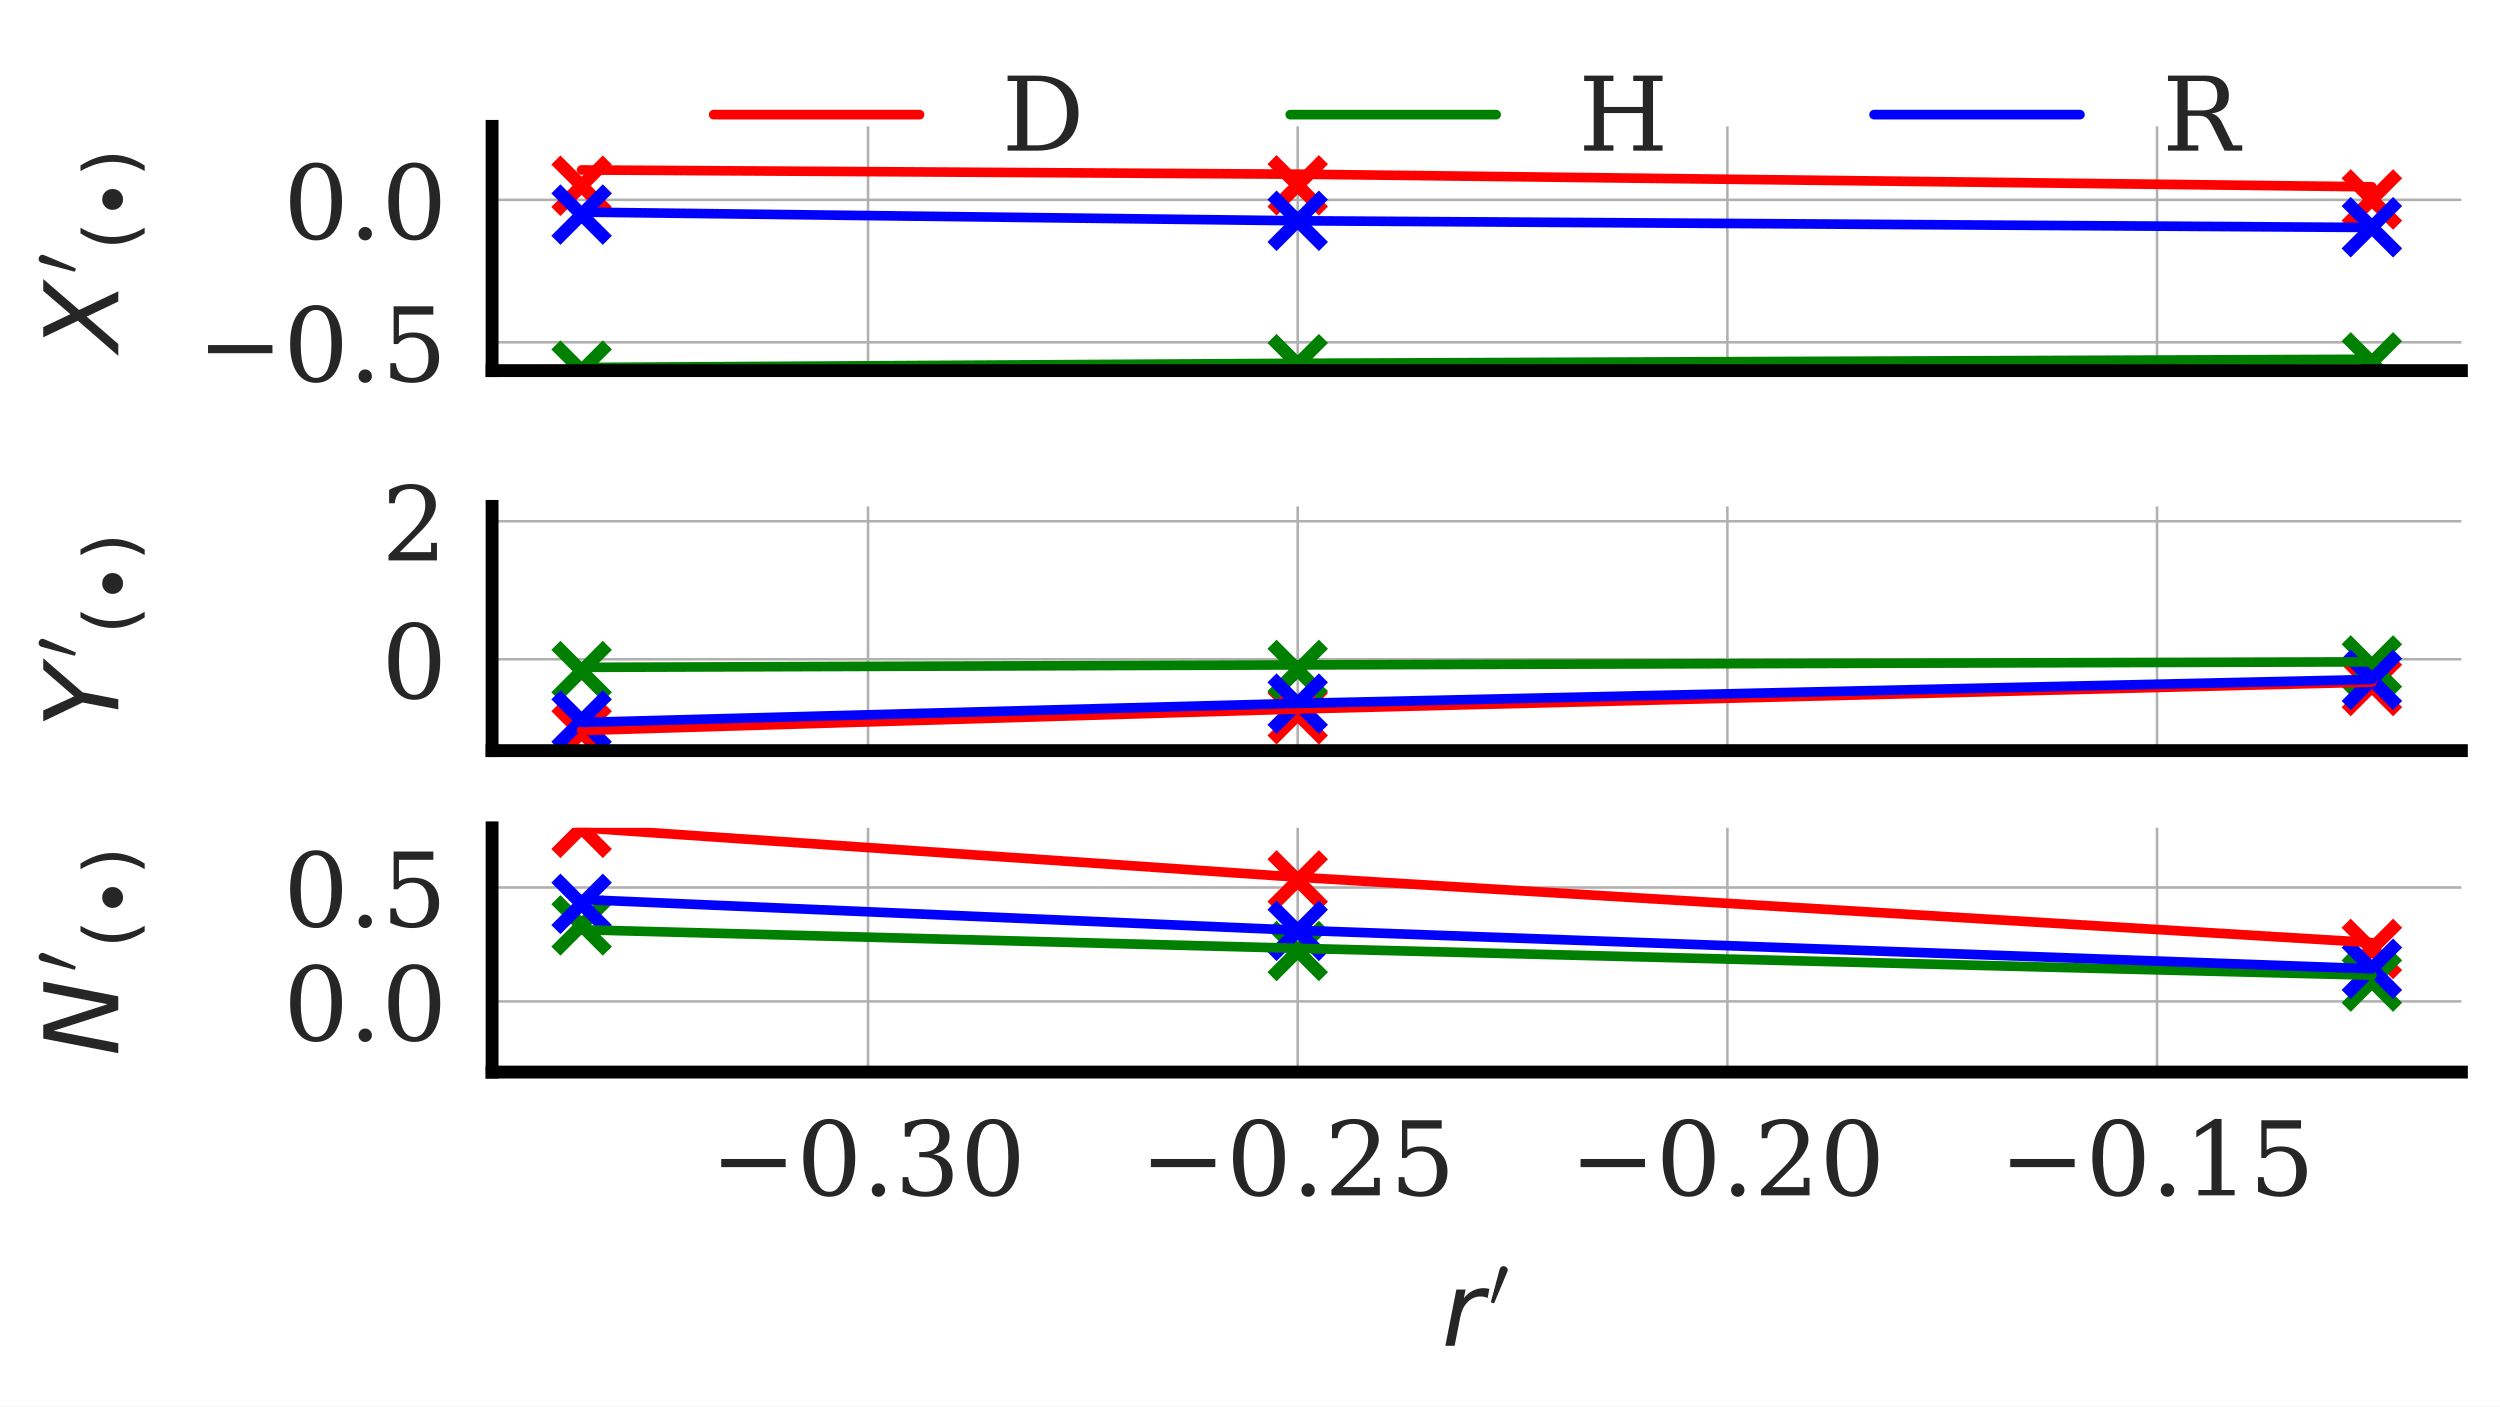
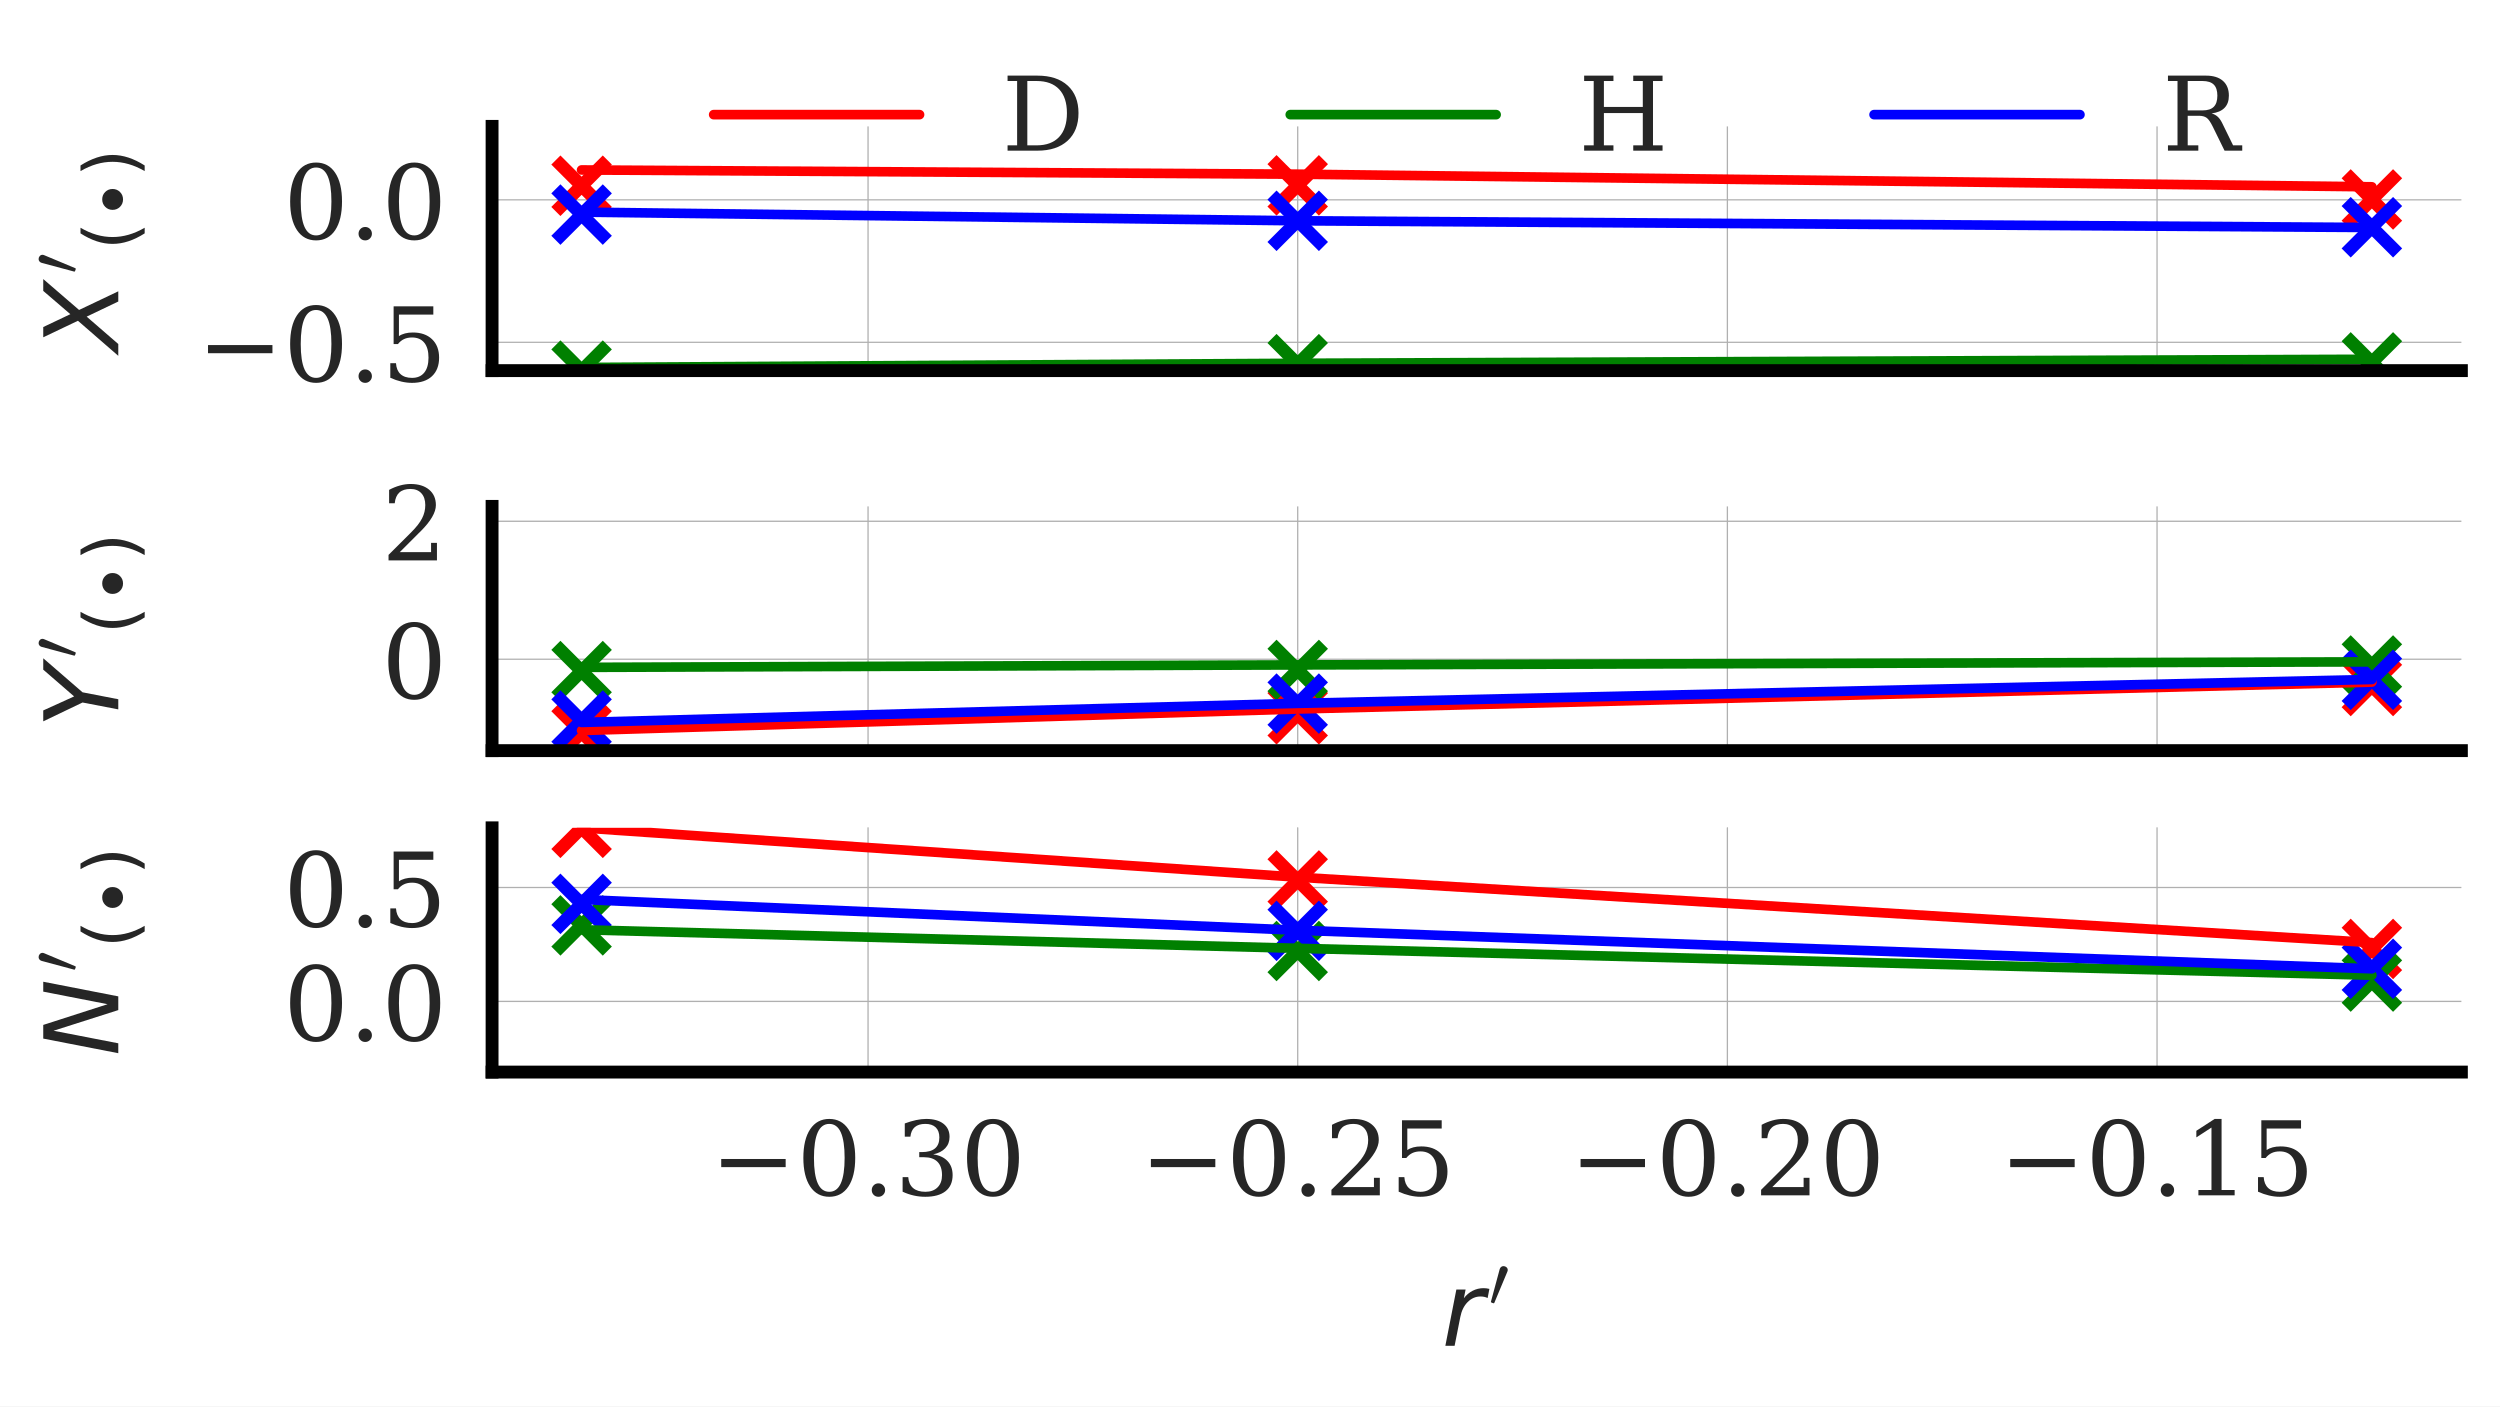
<svg xmlns="http://www.w3.org/2000/svg" xmlns:xlink="http://www.w3.org/1999/xlink" width="194.31pt" height="109.312pt" viewBox="0 0 194.31 109.312" version="1.1">
  <defs>
    <style type="text/css">*{stroke-linejoin: round; stroke-linecap: butt}</style>
  </defs>
  <g id="figure_1">
    <g id="patch_1">
      <path d="M 0 109.312  L 194.31 109.312  L 194.31 0  L 0 0  z " style="fill: #ffffff" />
    </g>
    <g id="axes_1">
      <g id="patch_2">
        <path d="M 38.246 28.806  L 191.309 28.806  L 191.309 9.822  L 38.246 9.822  z " style="fill: #ffffff" />
      </g>
      <g id="matplotlib.axis_1">
        <g id="xtick_1">
          <g id="line2d_1">
-             <path d="M 67.468 28.806  L 67.468 9.822  " clip-path="url(#p89bf01101a)" style="fill: none; stroke: #b0b0b0; stroke-width: 0.2; stroke-linecap: round" />
+             <path d="M 67.468 28.806  L 67.468 9.822  " clip-path="url(#peb4d469eca)" style="fill: none; stroke: #b0b0b0; stroke-width: 0.1; stroke-linecap: round" />
          </g>
          <g id="line2d_2" />
        </g>
        <g id="xtick_2">
          <g id="line2d_3">
-             <path d="M 100.863 28.806  L 100.863 9.822  " clip-path="url(#p89bf01101a)" style="fill: none; stroke: #b0b0b0; stroke-width: 0.2; stroke-linecap: round" />
+             <path d="M 100.863 28.806  L 100.863 9.822  " clip-path="url(#peb4d469eca)" style="fill: none; stroke: #b0b0b0; stroke-width: 0.1; stroke-linecap: round" />
          </g>
          <g id="line2d_4" />
        </g>
        <g id="xtick_3">
          <g id="line2d_5">
-             <path d="M 134.259 28.806  L 134.259 9.822  " clip-path="url(#p89bf01101a)" style="fill: none; stroke: #b0b0b0; stroke-width: 0.2; stroke-linecap: round" />
+             <path d="M 134.259 28.806  L 134.259 9.822  " clip-path="url(#peb4d469eca)" style="fill: none; stroke: #b0b0b0; stroke-width: 0.1; stroke-linecap: round" />
          </g>
          <g id="line2d_6" />
        </g>
        <g id="xtick_4">
          <g id="line2d_7">
-             <path d="M 167.654 28.806  L 167.654 9.822  " clip-path="url(#p89bf01101a)" style="fill: none; stroke: #b0b0b0; stroke-width: 0.2; stroke-linecap: round" />
+             <path d="M 167.654 28.806  L 167.654 9.822  " clip-path="url(#peb4d469eca)" style="fill: none; stroke: #b0b0b0; stroke-width: 0.1; stroke-linecap: round" />
          </g>
          <g id="line2d_8" />
        </g>
      </g>
      <g id="matplotlib.axis_2">
        <g id="ytick_1">
          <g id="line2d_9">
-             <path d="M 38.246 26.605  L 191.309 26.605  " clip-path="url(#p89bf01101a)" style="fill: none; stroke: #b0b0b0; stroke-width: 0.2; stroke-linecap: round" />
+             <path d="M 38.246 26.605  L 191.309 26.605  " clip-path="url(#peb4d469eca)" style="fill: none; stroke: #b0b0b0; stroke-width: 0.1; stroke-linecap: round" />
          </g>
          <g id="line2d_10" />
          <g id="text_1">
            <g style="fill: #262626" transform="translate(15.32024 29.6441) scale(0.08 -0.08)">
              <defs>
                <path id="DejaVuSerif-2212" d="M 678 2259  L 4684 2259  L 4684 1753  L 678 1753  L 678 2259  z " transform="scale(0.015625)" />
                <path id="DejaVuSerif-30" d="M 2034 219  Q 2513 219 2750 744  Q 2988 1269 2988 2328  Q 2988 3391 2750 3916  Q 2513 4441 2034 4441  Q 1556 4441 1318 3916  Q 1081 3391 1081 2328  Q 1081 1269 1318 744  Q 1556 219 2034 219  z M 2034 -91  Q 1275 -91 848 546  Q 422 1184 422 2328  Q 422 3475 848 4112  Q 1275 4750 2034 4750  Q 2797 4750 3222 4112  Q 3647 3475 3647 2328  Q 3647 1184 3222 546  Q 2797 -91 2034 -91  z " transform="scale(0.015625)" />
                <path id="DejaVuSerif-2e" d="M 603 325  Q 603 500 722 622  Q 841 744 1019 744  Q 1191 744 1312 622  Q 1434 500 1434 325  Q 1434 153 1312 31  Q 1191 -91 1019 -91  Q 841 -91 722 29  Q 603 150 603 325  z " transform="scale(0.015625)" />
                <path id="DejaVuSerif-35" d="M 3219 4666  L 3219 4153  L 1081 4153  L 1081 2816  Q 1244 2928 1461 2984  Q 1678 3041 1947 3041  Q 2703 3041 3140 2622  Q 3578 2203 3578 1478  Q 3578 738 3136 323  Q 2694 -91 1894 -91  Q 1572 -91 1234 -12  Q 897 66 544 225  L 544 1131  L 897 1131  Q 925 688 1179 453  Q 1434 219 1894 219  Q 2388 219 2653 544  Q 2919 869 2919 1478  Q 2919 2084 2655 2407  Q 2391 2731 1894 2731  Q 1613 2731 1398 2631  Q 1184 2531 1019 2322  L 750 2322  L 750 4666  L 3219 4666  z " transform="scale(0.015625)" />
              </defs>
              <use xlink:href="#DejaVuSerif-2212" />
              <use xlink:href="#DejaVuSerif-30" x="83.789" />
              <use xlink:href="#DejaVuSerif-2e" x="147.412" />
              <use xlink:href="#DejaVuSerif-35" x="179.199" />
            </g>
          </g>
        </g>
        <g id="ytick_2">
          <g id="line2d_11">
-             <path d="M 38.246 15.532  L 191.309 15.532  " clip-path="url(#p89bf01101a)" style="fill: none; stroke: #b0b0b0; stroke-width: 0.2; stroke-linecap: round" />
+             <path d="M 38.246 15.532  L 191.309 15.532  " clip-path="url(#peb4d469eca)" style="fill: none; stroke: #b0b0b0; stroke-width: 0.1; stroke-linecap: round" />
          </g>
          <g id="line2d_12" />
          <g id="text_2">
            <g style="fill: #262626" transform="translate(22.02399 18.57107) scale(0.08 -0.08)">
              <use xlink:href="#DejaVuSerif-30" />
              <use xlink:href="#DejaVuSerif-2e" x="63.623" />
              <use xlink:href="#DejaVuSerif-30" x="95.41" />
            </g>
          </g>
        </g>
        <g id="text_3">
          <g style="fill: #262626" transform="translate(9.24024 27.3139) rotate(-90) scale(0.08 -0.08)">
            <defs>
              <path id="DejaVuSans-Oblique-58" d="M 878 4666  L 1516 4666  L 2316 2981  L 3763 4666  L 4500 4666  L 2578 2438  L 3738 0  L 3103 0  L 2163 1966  L 459 0  L -275 0  L 1906 2509  L 878 4666  z " transform="scale(0.015625)" />
              <path id="Cmsy10-30" d="M 225 347  Q 184 359 184 409  L 966 3316  Q 1003 3434 1093 3506  Q 1184 3578 1300 3578  Q 1450 3578 1564 3479  Q 1678 3381 1678 3231  Q 1678 3166 1644 3084  L 488 319  Q 466 275 428 275  Q 394 275 320 306  Q 247 338 225 347  z " transform="scale(0.015625)" />
              <path id="DejaVuSans-28" d="M 1984 4856  Q 1566 4138 1362 3434  Q 1159 2731 1159 2009  Q 1159 1288 1364 580  Q 1569 -128 1984 -844  L 1484 -844  Q 1016 -109 783 600  Q 550 1309 550 2009  Q 550 2706 781 3412  Q 1013 4119 1484 4856  L 1984 4856  z " transform="scale(0.015625)" />
              <path id="DejaVuSans-2219" d="M 1075 2006  Q 1075 2394 1345 2661  Q 1616 2928 2009 2928  Q 2397 2928 2664 2661  Q 2931 2394 2931 2006  Q 2931 1616 2662 1347  Q 2394 1078 2003 1078  Q 1613 1078 1344 1347  Q 1075 1616 1075 2006  z " transform="scale(0.015625)" />
              <path id="DejaVuSans-29" d="M 513 4856  L 1013 4856  Q 1481 4119 1714 3412  Q 1947 2706 1947 2009  Q 1947 1309 1714 600  Q 1481 -109 1013 -844  L 513 -844  Q 928 -128 1133 580  Q 1338 1288 1338 2009  Q 1338 2731 1133 3434  Q 928 4138 513 4856  z " transform="scale(0.015625)" />
            </defs>
            <use xlink:href="#DejaVuSans-Oblique-58" transform="translate(0 0.584375)" />
            <use xlink:href="#Cmsy10-30" transform="translate(75.52263 38.86563) scale(0.7)" />
            <use xlink:href="#DejaVuSans-28" transform="translate(98.4572 -15.82188) scale(0.7)" />
            <use xlink:href="#DejaVuSans-2219" transform="translate(125.7668 -15.82188) scale(0.7)" />
            <use xlink:href="#DejaVuSans-29" transform="translate(169.5851 -15.82188) scale(0.7)" />
          </g>
        </g>
      </g>
      <g id="line2d_13">
        <defs>
-           <path id="m1ca67df9ad" d="M -2 2  L 2 -2  M -2 -2  L 2 2  " style="stroke: #ff0000" />
+           <path id="mc6dc816a50" d="M -2 2  L 2 -2  M -2 -2  L 2 2  " style="stroke: #ff0000" />
        </defs>
-         <g clip-path="url(#p89bf01101a)">
-           <use xlink:href="#m1ca67df9ad" x="45.204" y="14.437" style="fill: #ff0000; stroke: #ff0000" />
-           <use xlink:href="#m1ca67df9ad" x="100.863" y="14.405" style="fill: #ff0000; stroke: #ff0000" />
-           <use xlink:href="#m1ca67df9ad" x="184.352" y="15.503" style="fill: #ff0000; stroke: #ff0000" />
+         <g clip-path="url(#peb4d469eca)">
+           <use xlink:href="#mc6dc816a50" x="45.204" y="14.437" style="fill: #ff0000; stroke: #ff0000" />
+           <use xlink:href="#mc6dc816a50" x="100.863" y="14.405" style="fill: #ff0000; stroke: #ff0000" />
+           <use xlink:href="#mc6dc816a50" x="184.352" y="15.503" style="fill: #ff0000; stroke: #ff0000" />
        </g>
      </g>
      <g id="line2d_14">
        <defs>
-           <path id="maf1939690e" d="M -2 2  L 2 -2  M -2 -2  L 2 2  " style="stroke: #008000" />
+           <path id="m6b8576dc97" d="M -2 2  L 2 -2  M -2 -2  L 2 2  " style="stroke: #008000" />
        </defs>
-         <g clip-path="url(#p89bf01101a)">
-           <use xlink:href="#maf1939690e" x="45.204" y="28.806" style="fill: #008000; stroke: #008000" />
-           <use xlink:href="#maf1939690e" x="100.863" y="28.306" style="fill: #008000; stroke: #008000" />
-           <use xlink:href="#maf1939690e" x="184.352" y="28.167" style="fill: #008000; stroke: #008000" />
+         <g clip-path="url(#peb4d469eca)">
+           <use xlink:href="#m6b8576dc97" x="45.204" y="28.806" style="fill: #008000; stroke: #008000" />
+           <use xlink:href="#m6b8576dc97" x="100.863" y="28.306" style="fill: #008000; stroke: #008000" />
+           <use xlink:href="#m6b8576dc97" x="184.352" y="28.167" style="fill: #008000; stroke: #008000" />
        </g>
      </g>
      <g id="line2d_15">
        <defs>
-           <path id="mdaadb24a7d" d="M -2 2  L 2 -2  M -2 -2  L 2 2  " style="stroke: #0000ff" />
+           <path id="meffe08adc7" d="M -2 2  L 2 -2  M -2 -2  L 2 2  " style="stroke: #0000ff" />
        </defs>
-         <g clip-path="url(#p89bf01101a)">
-           <use xlink:href="#mdaadb24a7d" x="45.204" y="16.678" style="fill: #0000ff; stroke: #0000ff" />
-           <use xlink:href="#mdaadb24a7d" x="100.863" y="17.161" style="fill: #0000ff; stroke: #0000ff" />
-           <use xlink:href="#mdaadb24a7d" x="184.352" y="17.662" style="fill: #0000ff; stroke: #0000ff" />
+         <g clip-path="url(#peb4d469eca)">
+           <use xlink:href="#meffe08adc7" x="45.204" y="16.678" style="fill: #0000ff; stroke: #0000ff" />
+           <use xlink:href="#meffe08adc7" x="100.863" y="17.161" style="fill: #0000ff; stroke: #0000ff" />
+           <use xlink:href="#meffe08adc7" x="184.352" y="17.662" style="fill: #0000ff; stroke: #0000ff" />
        </g>
      </g>
      <g id="line2d_16">
-         <path d="M 45.204 13.21  L 100.863 13.539  L 184.352 14.521  " clip-path="url(#p89bf01101a)" style="fill: none; stroke: #ff0000; stroke-width: 0.75; stroke-linecap: round" />
+         <path d="M 45.204 13.21  L 100.863 13.539  L 184.352 14.521  " clip-path="url(#peb4d469eca)" style="fill: none; stroke: #ff0000; stroke-width: 0.75; stroke-linecap: round" />
      </g>
      <g id="line2d_17">
-         <path d="M 45.204 28.563  L 100.863 28.237  L 184.352 27.923  " clip-path="url(#p89bf01101a)" style="fill: none; stroke: #008000; stroke-width: 0.75; stroke-linecap: round" />
+         <path d="M 45.204 28.563  L 100.863 28.237  L 184.352 27.923  " clip-path="url(#peb4d469eca)" style="fill: none; stroke: #008000; stroke-width: 0.75; stroke-linecap: round" />
      </g>
      <g id="line2d_18">
-         <path d="M 45.204 16.488  L 100.863 17.159  L 184.352 17.682  " clip-path="url(#p89bf01101a)" style="fill: none; stroke: #0000ff; stroke-width: 0.75; stroke-linecap: round" />
+         <path d="M 45.204 16.488  L 100.863 17.159  L 184.352 17.682  " clip-path="url(#peb4d469eca)" style="fill: none; stroke: #0000ff; stroke-width: 0.75; stroke-linecap: round" />
      </g>
      <g id="patch_3">
        <path d="M 38.246 28.806  L 38.246 9.822  " style="fill: none; stroke: #000000; stroke-linejoin: miter; stroke-linecap: square" />
      </g>
      <g id="patch_4">
        <path d="M 38.246 28.806  L 191.309 28.806  " style="fill: none; stroke: #000000; stroke-linejoin: miter; stroke-linecap: square" />
      </g>
      <g id="legend_1">
        <g id="line2d_19">
          <path d="M 55.471 8.91  L 63.471 8.91  L 71.471 8.91  " style="fill: none; stroke: #ff0000; stroke-width: 0.75; stroke-linecap: round" />
        </g>
        <g id="text_4">
          <g style="fill: #262626" transform="translate(77.87107 11.71038) scale(0.08 -0.08)">
            <defs>
              <path id="DejaVuSerif-44" d="M 1581 331  L 2163 331  Q 3072 331 3558 850  Q 4044 1369 4044 2338  Q 4044 3306 3559 3818  Q 3075 4331 2163 4331  L 1581 4331  L 1581 331  z M 353 0  L 353 331  L 947 331  L 947 4331  L 353 4331  L 353 4666  L 2209 4666  Q 3416 4666 4089 4050  Q 4763 3434 4763 2338  Q 4763 1238 4088 619  Q 3413 0 2209 0  L 353 0  z " transform="scale(0.015625)" />
            </defs>
            <use xlink:href="#DejaVuSerif-44" />
          </g>
        </g>
        <g id="line2d_20">
          <path d="M 100.285 8.91  L 108.285 8.91  L 116.285 8.91  " style="fill: none; stroke: #008000; stroke-width: 0.75; stroke-linecap: round" />
        </g>
        <g id="text_5">
          <g style="fill: #262626" transform="translate(122.6848 11.71038) scale(0.08 -0.08)">
            <defs>
              <path id="DejaVuSerif-48" d="M 353 0  L 353 331  L 947 331  L 947 4331  L 353 4331  L 353 4666  L 2175 4666  L 2175 4331  L 1581 4331  L 1581 2719  L 4000 2719  L 4000 4331  L 3406 4331  L 3406 4666  L 5228 4666  L 5228 4331  L 4634 4331  L 4634 331  L 5228 331  L 5228 0  L 3406 0  L 3406 331  L 4000 331  L 4000 2338  L 1581 2338  L 1581 331  L 2175 331  L 2175 0  L 353 0  z " transform="scale(0.015625)" />
            </defs>
            <use xlink:href="#DejaVuSerif-48" />
          </g>
        </g>
        <g id="line2d_21">
          <path d="M 145.661 8.91  L 153.661 8.91  L 161.661 8.91  " style="fill: none; stroke: #0000ff; stroke-width: 0.75; stroke-linecap: round" />
        </g>
        <g id="text_6">
          <g style="fill: #262626" transform="translate(168.0611 11.71038) scale(0.08 -0.08)">
            <defs>
              <path id="DejaVuSerif-52" d="M 3066 2316  Q 3284 2256 3442 2114  Q 3600 1972 3725 1716  L 4403 331  L 4972 331  L 4972 0  L 3872 0  L 3144 1484  Q 2934 1916 2759 2042  Q 2584 2169 2278 2169  L 1581 2169  L 1581 331  L 2241 331  L 2241 0  L 353 0  L 353 331  L 947 331  L 947 4331  L 353 4331  L 353 4666  L 2719 4666  Q 3400 4666 3770 4341  Q 4141 4016 4141 3419  Q 4141 2938 3870 2661  Q 3600 2384 3066 2316  z M 1581 2503  L 2503 2503  Q 2975 2503 3200 2726  Q 3425 2950 3425 3419  Q 3425 3888 3200 4109  Q 2975 4331 2503 4331  L 1581 4331  L 1581 2503  z " transform="scale(0.015625)" />
            </defs>
            <use xlink:href="#DejaVuSerif-52" />
          </g>
        </g>
      </g>
    </g>
    <g id="axes_2">
      <g id="patch_5">
        <path d="M 38.246 58.342  L 191.309 58.342  L 191.309 39.358  L 38.246 39.358  z " style="fill: #ffffff" />
      </g>
      <g id="matplotlib.axis_3">
        <g id="xtick_5">
          <g id="line2d_22">
-             <path d="M 67.468 58.342  L 67.468 39.358  " clip-path="url(#pac002211ce)" style="fill: none; stroke: #b0b0b0; stroke-width: 0.2; stroke-linecap: round" />
+             <path d="M 67.468 58.342  L 67.468 39.358  " clip-path="url(#pda409abb22)" style="fill: none; stroke: #b0b0b0; stroke-width: 0.1; stroke-linecap: round" />
          </g>
          <g id="line2d_23" />
        </g>
        <g id="xtick_6">
          <g id="line2d_24">
-             <path d="M 100.863 58.342  L 100.863 39.358  " clip-path="url(#pac002211ce)" style="fill: none; stroke: #b0b0b0; stroke-width: 0.2; stroke-linecap: round" />
+             <path d="M 100.863 58.342  L 100.863 39.358  " clip-path="url(#pda409abb22)" style="fill: none; stroke: #b0b0b0; stroke-width: 0.1; stroke-linecap: round" />
          </g>
          <g id="line2d_25" />
        </g>
        <g id="xtick_7">
          <g id="line2d_26">
-             <path d="M 134.259 58.342  L 134.259 39.358  " clip-path="url(#pac002211ce)" style="fill: none; stroke: #b0b0b0; stroke-width: 0.2; stroke-linecap: round" />
+             <path d="M 134.259 58.342  L 134.259 39.358  " clip-path="url(#pda409abb22)" style="fill: none; stroke: #b0b0b0; stroke-width: 0.1; stroke-linecap: round" />
          </g>
          <g id="line2d_27" />
        </g>
        <g id="xtick_8">
          <g id="line2d_28">
-             <path d="M 167.654 58.342  L 167.654 39.358  " clip-path="url(#pac002211ce)" style="fill: none; stroke: #b0b0b0; stroke-width: 0.2; stroke-linecap: round" />
+             <path d="M 167.654 58.342  L 167.654 39.358  " clip-path="url(#pda409abb22)" style="fill: none; stroke: #b0b0b0; stroke-width: 0.1; stroke-linecap: round" />
          </g>
          <g id="line2d_29" />
        </g>
      </g>
      <g id="matplotlib.axis_4">
        <g id="ytick_3">
          <g id="line2d_30">
-             <path d="M 38.246 51.24  L 191.309 51.24  " clip-path="url(#pac002211ce)" style="fill: none; stroke: #b0b0b0; stroke-width: 0.2; stroke-linecap: round" />
+             <path d="M 38.246 51.24  L 191.309 51.24  " clip-path="url(#pda409abb22)" style="fill: none; stroke: #b0b0b0; stroke-width: 0.1; stroke-linecap: round" />
          </g>
          <g id="line2d_31" />
          <g id="text_7">
            <g style="fill: #262626" transform="translate(29.65649 54.27964) scale(0.08 -0.08)">
              <use xlink:href="#DejaVuSerif-30" />
            </g>
          </g>
        </g>
        <g id="ytick_4">
          <g id="line2d_32">
-             <path d="M 38.246 40.515  L 191.309 40.515  " clip-path="url(#pac002211ce)" style="fill: none; stroke: #b0b0b0; stroke-width: 0.2; stroke-linecap: round" />
+             <path d="M 38.246 40.515  L 191.309 40.515  " clip-path="url(#pda409abb22)" style="fill: none; stroke: #b0b0b0; stroke-width: 0.1; stroke-linecap: round" />
          </g>
          <g id="line2d_33" />
          <g id="text_8">
            <g style="fill: #262626" transform="translate(29.65649 43.55473) scale(0.08 -0.08)">
              <defs>
                <path id="DejaVuSerif-32" d="M 819 3553  L 469 3553  L 469 4384  Q 803 4563 1142 4656  Q 1481 4750 1806 4750  Q 2534 4750 2956 4397  Q 3378 4044 3378 3438  Q 3378 2753 2422 1800  Q 2347 1728 2309 1691  L 1131 513  L 3078 513  L 3078 1088  L 3444 1088  L 3444 0  L 434 0  L 434 341  L 1850 1753  Q 2319 2222 2519 2614  Q 2719 3006 2719 3438  Q 2719 3909 2473 4175  Q 2228 4441 1797 4441  Q 1350 4441 1106 4219  Q 863 3997 819 3553  z " transform="scale(0.015625)" />
              </defs>
              <use xlink:href="#DejaVuSerif-32" />
            </g>
          </g>
        </g>
        <g id="text_9">
          <g style="fill: #262626" transform="translate(9.24024 56.57002) rotate(-90) scale(0.08 -0.08)">
            <defs>
              <path id="DejaVuSans-Oblique-59" d="M 403 4666  L 1081 4666  L 1953 2747  L 3616 4666  L 4325 4666  L 2209 2222  L 1778 0  L 1147 0  L 1575 2222  L 403 4666  z " transform="scale(0.015625)" />
            </defs>
            <use xlink:href="#DejaVuSans-Oblique-59" transform="translate(0 0.584375)" />
            <use xlink:href="#Cmsy10-30" transform="translate(68.10076 38.86563) scale(0.7)" />
            <use xlink:href="#DejaVuSans-28" transform="translate(91.03533 -15.82188) scale(0.7)" />
            <use xlink:href="#DejaVuSans-2219" transform="translate(118.3449 -15.82188) scale(0.7)" />
            <use xlink:href="#DejaVuSans-29" transform="translate(162.1633 -15.82188) scale(0.7)" />
          </g>
        </g>
      </g>
      <g id="line2d_34">
-         <g clip-path="url(#pac002211ce)">
-           <use xlink:href="#m1ca67df9ad" x="45.204" y="56.924" style="fill: #ff0000; stroke: #ff0000" />
-           <use xlink:href="#m1ca67df9ad" x="100.863" y="55.517" style="fill: #ff0000; stroke: #ff0000" />
-           <use xlink:href="#m1ca67df9ad" x="184.352" y="53.319" style="fill: #ff0000; stroke: #ff0000" />
+         <g clip-path="url(#pda409abb22)">
+           <use xlink:href="#mc6dc816a50" x="45.204" y="56.924" style="fill: #ff0000; stroke: #ff0000" />
+           <use xlink:href="#mc6dc816a50" x="100.863" y="55.517" style="fill: #ff0000; stroke: #ff0000" />
+           <use xlink:href="#mc6dc816a50" x="184.352" y="53.319" style="fill: #ff0000; stroke: #ff0000" />
        </g>
      </g>
      <g id="line2d_35">
-         <g clip-path="url(#pac002211ce)">
-           <use xlink:href="#maf1939690e" x="45.204" y="52.159" style="fill: #008000; stroke: #008000" />
-           <use xlink:href="#maf1939690e" x="100.863" y="52.072" style="fill: #008000; stroke: #008000" />
-           <use xlink:href="#maf1939690e" x="184.352" y="51.724" style="fill: #008000; stroke: #008000" />
+         <g clip-path="url(#pda409abb22)">
+           <use xlink:href="#m6b8576dc97" x="45.204" y="52.159" style="fill: #008000; stroke: #008000" />
+           <use xlink:href="#m6b8576dc97" x="100.863" y="52.072" style="fill: #008000; stroke: #008000" />
+           <use xlink:href="#m6b8576dc97" x="184.352" y="51.724" style="fill: #008000; stroke: #008000" />
        </g>
      </g>
      <g id="line2d_36">
-         <g clip-path="url(#pac002211ce)">
-           <use xlink:href="#mdaadb24a7d" x="45.204" y="56.005" style="fill: #0000ff; stroke: #0000ff" />
-           <use xlink:href="#mdaadb24a7d" x="100.863" y="54.686" style="fill: #0000ff; stroke: #0000ff" />
-           <use xlink:href="#mdaadb24a7d" x="184.352" y="52.835" style="fill: #0000ff; stroke: #0000ff" />
+         <g clip-path="url(#pda409abb22)">
+           <use xlink:href="#meffe08adc7" x="45.204" y="56.005" style="fill: #0000ff; stroke: #0000ff" />
+           <use xlink:href="#meffe08adc7" x="100.863" y="54.686" style="fill: #0000ff; stroke: #0000ff" />
+           <use xlink:href="#meffe08adc7" x="184.352" y="52.835" style="fill: #0000ff; stroke: #0000ff" />
        </g>
      </g>
      <g id="line2d_37">
-         <path d="M 45.204 56.779  L 100.863 55.106  L 184.352 53.013  " clip-path="url(#pac002211ce)" style="fill: none; stroke: #ff0000; stroke-width: 0.75; stroke-linecap: round" />
+         <path d="M 45.204 56.779  L 100.863 55.106  L 184.352 53.013  " clip-path="url(#pda409abb22)" style="fill: none; stroke: #ff0000; stroke-width: 0.75; stroke-linecap: round" />
      </g>
      <g id="line2d_38">
-         <path d="M 45.204 51.87  L 100.863 51.68  L 184.352 51.442  " clip-path="url(#pac002211ce)" style="fill: none; stroke: #008000; stroke-width: 0.75; stroke-linecap: round" />
+         <path d="M 45.204 51.87  L 100.863 51.68  L 184.352 51.442  " clip-path="url(#pda409abb22)" style="fill: none; stroke: #008000; stroke-width: 0.75; stroke-linecap: round" />
      </g>
      <g id="line2d_39">
-         <path d="M 45.204 56.149  L 100.863 54.667  L 184.352 52.811  " clip-path="url(#pac002211ce)" style="fill: none; stroke: #0000ff; stroke-width: 0.75; stroke-linecap: round" />
+         <path d="M 45.204 56.149  L 100.863 54.667  L 184.352 52.811  " clip-path="url(#pda409abb22)" style="fill: none; stroke: #0000ff; stroke-width: 0.75; stroke-linecap: round" />
      </g>
      <g id="patch_6">
        <path d="M 38.246 58.342  L 38.246 39.358  " style="fill: none; stroke: #000000; stroke-linejoin: miter; stroke-linecap: square" />
      </g>
      <g id="patch_7">
        <path d="M 38.246 58.342  L 191.309 58.342  " style="fill: none; stroke: #000000; stroke-linejoin: miter; stroke-linecap: square" />
      </g>
    </g>
    <g id="axes_3">
      <g id="patch_8">
        <path d="M 38.246 83.326  L 191.309 83.326  L 191.309 64.342  L 38.246 64.342  z " style="fill: #ffffff" />
      </g>
      <g id="matplotlib.axis_5">
        <g id="xtick_9">
          <g id="line2d_40">
-             <path d="M 67.468 83.326  L 67.468 64.342  " clip-path="url(#p1ab6ea2070)" style="fill: none; stroke: #b0b0b0; stroke-width: 0.2; stroke-linecap: round" />
+             <path d="M 67.468 83.326  L 67.468 64.342  " clip-path="url(#pe57719cc71)" style="fill: none; stroke: #b0b0b0; stroke-width: 0.1; stroke-linecap: round" />
          </g>
          <g id="line2d_41" />
          <g id="text_10">
            <g style="fill: #262626" transform="translate(55.20947 92.90506) scale(0.08 -0.08)">
              <defs>
                <path id="DejaVuSerif-33" d="M 622 4469  Q 988 4606 1323 4678  Q 1659 4750 1953 4750  Q 2638 4750 3022 4454  Q 3406 4159 3406 3634  Q 3406 3213 3140 2930  Q 2875 2647 2388 2547  Q 2963 2466 3280 2130  Q 3597 1794 3597 1259  Q 3597 606 3158 257  Q 2719 -91 1894 -91  Q 1528 -91 1179 -12  Q 831 66 488 225  L 488 1131  L 838 1131  Q 869 681 1141 450  Q 1413 219 1906 219  Q 2384 219 2661 495  Q 2938 772 2938 1253  Q 2938 1803 2653 2086  Q 2369 2369 1819 2369  L 1522 2369  L 1522 2688  L 1678 2688  Q 2225 2688 2498 2914  Q 2772 3141 2772 3597  Q 2772 4006 2547 4223  Q 2322 4441 1900 4441  Q 1478 4441 1245 4241  Q 1013 4041 972 3647  L 622 3647  L 622 4469  z " transform="scale(0.015625)" />
              </defs>
              <use xlink:href="#DejaVuSerif-2212" />
              <use xlink:href="#DejaVuSerif-30" x="83.789" />
              <use xlink:href="#DejaVuSerif-2e" x="147.412" />
              <use xlink:href="#DejaVuSerif-33" x="179.199" />
              <use xlink:href="#DejaVuSerif-30" x="242.822" />
            </g>
          </g>
        </g>
        <g id="xtick_10">
          <g id="line2d_42">
-             <path d="M 100.863 83.326  L 100.863 64.342  " clip-path="url(#p1ab6ea2070)" style="fill: none; stroke: #b0b0b0; stroke-width: 0.2; stroke-linecap: round" />
+             <path d="M 100.863 83.326  L 100.863 64.342  " clip-path="url(#pe57719cc71)" style="fill: none; stroke: #b0b0b0; stroke-width: 0.1; stroke-linecap: round" />
          </g>
          <g id="line2d_43" />
          <g id="text_11">
            <g style="fill: #262626" transform="translate(88.60501 92.90506) scale(0.08 -0.08)">
              <use xlink:href="#DejaVuSerif-2212" />
              <use xlink:href="#DejaVuSerif-30" x="83.789" />
              <use xlink:href="#DejaVuSerif-2e" x="147.412" />
              <use xlink:href="#DejaVuSerif-32" x="179.199" />
              <use xlink:href="#DejaVuSerif-35" x="242.822" />
            </g>
          </g>
        </g>
        <g id="xtick_11">
          <g id="line2d_44">
-             <path d="M 134.259 83.326  L 134.259 64.342  " clip-path="url(#p1ab6ea2070)" style="fill: none; stroke: #b0b0b0; stroke-width: 0.2; stroke-linecap: round" />
+             <path d="M 134.259 83.326  L 134.259 64.342  " clip-path="url(#pe57719cc71)" style="fill: none; stroke: #b0b0b0; stroke-width: 0.1; stroke-linecap: round" />
          </g>
          <g id="line2d_45" />
          <g id="text_12">
            <g style="fill: #262626" transform="translate(122.0006 92.90506) scale(0.08 -0.08)">
              <use xlink:href="#DejaVuSerif-2212" />
              <use xlink:href="#DejaVuSerif-30" x="83.789" />
              <use xlink:href="#DejaVuSerif-2e" x="147.412" />
              <use xlink:href="#DejaVuSerif-32" x="179.199" />
              <use xlink:href="#DejaVuSerif-30" x="242.822" />
            </g>
          </g>
        </g>
        <g id="xtick_12">
          <g id="line2d_46">
-             <path d="M 167.654 83.326  L 167.654 64.342  " clip-path="url(#p1ab6ea2070)" style="fill: none; stroke: #b0b0b0; stroke-width: 0.2; stroke-linecap: round" />
+             <path d="M 167.654 83.326  L 167.654 64.342  " clip-path="url(#pe57719cc71)" style="fill: none; stroke: #b0b0b0; stroke-width: 0.1; stroke-linecap: round" />
          </g>
          <g id="line2d_47" />
          <g id="text_13">
            <g style="fill: #262626" transform="translate(155.3961 92.90506) scale(0.08 -0.08)">
              <defs>
                <path id="DejaVuSerif-31" d="M 909 0  L 909 331  L 1722 331  L 1722 4213  L 781 3603  L 781 4013  L 1919 4750  L 2350 4750  L 2350 331  L 3163 331  L 3163 0  L 909 0  z " transform="scale(0.015625)" />
              </defs>
              <use xlink:href="#DejaVuSerif-2212" />
              <use xlink:href="#DejaVuSerif-30" x="83.789" />
              <use xlink:href="#DejaVuSerif-2e" x="147.412" />
              <use xlink:href="#DejaVuSerif-31" x="179.199" />
              <use xlink:href="#DejaVuSerif-35" x="242.822" />
            </g>
          </g>
        </g>
        <g id="text_14">
          <g style="fill: #262626" transform="translate(112.0579 104.6476) scale(0.08 -0.08)">
            <defs>
              <path id="DejaVuSans-Oblique-72" d="M 2853 2969  Q 2766 3016 2653 3041  Q 2541 3066 2413 3066  Q 1953 3066 1609 2717  Q 1266 2369 1153 1784  L 800 0  L 225 0  L 909 3500  L 1484 3500  L 1375 2956  Q 1603 3259 1920 3421  Q 2238 3584 2597 3584  Q 2691 3584 2781 3573  Q 2872 3563 2963 3538  L 2853 2969  z " transform="scale(0.015625)" />
            </defs>
            <use xlink:href="#DejaVuSans-Oblique-72" transform="translate(0 0.584375)" />
            <use xlink:href="#Cmsy10-30" transform="translate(45.76318 38.86563) scale(0.7)" />
          </g>
        </g>
      </g>
      <g id="matplotlib.axis_6">
        <g id="ytick_5">
          <g id="line2d_48">
-             <path d="M 38.246 77.833  L 191.309 77.833  " clip-path="url(#p1ab6ea2070)" style="fill: none; stroke: #b0b0b0; stroke-width: 0.2; stroke-linecap: round" />
+             <path d="M 38.246 77.833  L 191.309 77.833  " clip-path="url(#pe57719cc71)" style="fill: none; stroke: #b0b0b0; stroke-width: 0.1; stroke-linecap: round" />
          </g>
          <g id="line2d_49" />
          <g id="text_15">
            <g style="fill: #262626" transform="translate(22.02399 80.87233) scale(0.08 -0.08)">
              <use xlink:href="#DejaVuSerif-30" />
              <use xlink:href="#DejaVuSerif-2e" x="63.623" />
              <use xlink:href="#DejaVuSerif-30" x="95.41" />
            </g>
          </g>
        </g>
        <g id="ytick_6">
          <g id="line2d_50">
-             <path d="M 38.246 68.979  L 191.309 68.979  " clip-path="url(#p1ab6ea2070)" style="fill: none; stroke: #b0b0b0; stroke-width: 0.2; stroke-linecap: round" />
+             <path d="M 38.246 68.979  L 191.309 68.979  " clip-path="url(#pe57719cc71)" style="fill: none; stroke: #b0b0b0; stroke-width: 0.1; stroke-linecap: round" />
          </g>
          <g id="line2d_51" />
          <g id="text_16">
            <g style="fill: #262626" transform="translate(22.02399 72.01849) scale(0.08 -0.08)">
              <use xlink:href="#DejaVuSerif-30" />
              <use xlink:href="#DejaVuSerif-2e" x="63.623" />
              <use xlink:href="#DejaVuSerif-35" x="95.41" />
            </g>
          </g>
        </g>
        <g id="text_17">
          <g style="fill: #262626" transform="translate(9.24024 82.07437) rotate(-90) scale(0.08 -0.08)">
            <defs>
              <path id="DejaVuSans-Oblique-4e" d="M 1081 4666  L 1931 4666  L 3219 666  L 4000 4666  L 4616 4666  L 3706 0  L 2853 0  L 1569 4025  L 788 0  L 172 0  L 1081 4666  z " transform="scale(0.015625)" />
            </defs>
            <use xlink:href="#DejaVuSans-Oblique-4e" transform="translate(0 0.584375)" />
            <use xlink:href="#Cmsy10-30" transform="translate(81.82146 38.86563) scale(0.7)" />
            <use xlink:href="#DejaVuSans-28" transform="translate(104.756 -15.82188) scale(0.7)" />
            <use xlink:href="#DejaVuSans-2219" transform="translate(132.0656 -15.82188) scale(0.7)" />
            <use xlink:href="#DejaVuSans-29" transform="translate(175.884 -15.82188) scale(0.7)" />
          </g>
        </g>
      </g>
      <g id="line2d_52">
-         <g clip-path="url(#p1ab6ea2070)">
-           <use xlink:href="#m1ca67df9ad" x="45.204" y="64.342" style="fill: #ff0000; stroke: #ff0000" />
-           <use xlink:href="#m1ca67df9ad" x="100.863" y="68.431" style="fill: #ff0000; stroke: #ff0000" />
-           <use xlink:href="#m1ca67df9ad" x="184.352" y="73.754" style="fill: #ff0000; stroke: #ff0000" />
+         <g clip-path="url(#pe57719cc71)">
+           <use xlink:href="#mc6dc816a50" x="45.204" y="64.342" style="fill: #ff0000; stroke: #ff0000" />
+           <use xlink:href="#mc6dc816a50" x="100.863" y="68.431" style="fill: #ff0000; stroke: #ff0000" />
+           <use xlink:href="#mc6dc816a50" x="184.352" y="73.754" style="fill: #ff0000; stroke: #ff0000" />
        </g>
      </g>
      <g id="line2d_53">
-         <g clip-path="url(#p1ab6ea2070)">
-           <use xlink:href="#maf1939690e" x="45.204" y="71.925" style="fill: #008000; stroke: #008000" />
-           <use xlink:href="#maf1939690e" x="100.863" y="73.915" style="fill: #008000; stroke: #008000" />
-           <use xlink:href="#maf1939690e" x="184.352" y="76.291" style="fill: #008000; stroke: #008000" />
+         <g clip-path="url(#pe57719cc71)">
+           <use xlink:href="#m6b8576dc97" x="45.204" y="71.925" style="fill: #008000; stroke: #008000" />
+           <use xlink:href="#m6b8576dc97" x="100.863" y="73.915" style="fill: #008000; stroke: #008000" />
+           <use xlink:href="#m6b8576dc97" x="184.352" y="76.291" style="fill: #008000; stroke: #008000" />
        </g>
      </g>
      <g id="line2d_54">
-         <g clip-path="url(#p1ab6ea2070)">
-           <use xlink:href="#mdaadb24a7d" x="45.204" y="70.251" style="fill: #0000ff; stroke: #0000ff" />
-           <use xlink:href="#mdaadb24a7d" x="100.863" y="72.348" style="fill: #0000ff; stroke: #0000ff" />
-           <use xlink:href="#mdaadb24a7d" x="184.352" y="75.296" style="fill: #0000ff; stroke: #0000ff" />
+         <g clip-path="url(#pe57719cc71)">
+           <use xlink:href="#meffe08adc7" x="45.204" y="70.251" style="fill: #0000ff; stroke: #0000ff" />
+           <use xlink:href="#meffe08adc7" x="100.863" y="72.348" style="fill: #0000ff; stroke: #0000ff" />
+           <use xlink:href="#meffe08adc7" x="184.352" y="75.296" style="fill: #0000ff; stroke: #0000ff" />
        </g>
      </g>
      <g id="line2d_55">
-         <path d="M 45.204 64.345  L 100.863 68.18  L 184.352 73.265  " clip-path="url(#p1ab6ea2070)" style="fill: none; stroke: #ff0000; stroke-width: 0.75; stroke-linecap: round" />
+         <path d="M 45.204 64.345  L 100.863 68.18  L 184.352 73.265  " clip-path="url(#pe57719cc71)" style="fill: none; stroke: #ff0000; stroke-width: 0.75; stroke-linecap: round" />
      </g>
      <g id="line2d_56">
-         <path d="M 45.204 72.265  L 100.863 73.708  L 184.352 75.799  " clip-path="url(#p1ab6ea2070)" style="fill: none; stroke: #008000; stroke-width: 0.75; stroke-linecap: round" />
+         <path d="M 45.204 72.265  L 100.863 73.708  L 184.352 75.799  " clip-path="url(#pe57719cc71)" style="fill: none; stroke: #008000; stroke-width: 0.75; stroke-linecap: round" />
      </g>
      <g id="line2d_57">
-         <path d="M 45.204 69.913  L 100.863 72.305  L 184.352 75.298  " clip-path="url(#p1ab6ea2070)" style="fill: none; stroke: #0000ff; stroke-width: 0.75; stroke-linecap: round" />
+         <path d="M 45.204 69.913  L 100.863 72.305  L 184.352 75.298  " clip-path="url(#pe57719cc71)" style="fill: none; stroke: #0000ff; stroke-width: 0.75; stroke-linecap: round" />
      </g>
      <g id="patch_9">
        <path d="M 38.246 83.326  L 38.246 64.342  " style="fill: none; stroke: #000000; stroke-linejoin: miter; stroke-linecap: square" />
      </g>
      <g id="patch_10">
        <path d="M 38.246 83.326  L 191.309 83.326  " style="fill: none; stroke: #000000; stroke-linejoin: miter; stroke-linecap: square" />
      </g>
    </g>
  </g>
  <defs>
-     <clipPath id="p89bf01101a">
+     <clipPath id="peb4d469eca">
      <rect x="38.246" y="9.822" width="153.063" height="18.984" />
    </clipPath>
-     <clipPath id="pac002211ce">
+     <clipPath id="pda409abb22">
      <rect x="38.246" y="39.358" width="153.063" height="18.984" />
    </clipPath>
-     <clipPath id="p1ab6ea2070">
+     <clipPath id="pe57719cc71">
      <rect x="38.246" y="64.342" width="153.063" height="18.984" />
    </clipPath>
  </defs>
</svg>
